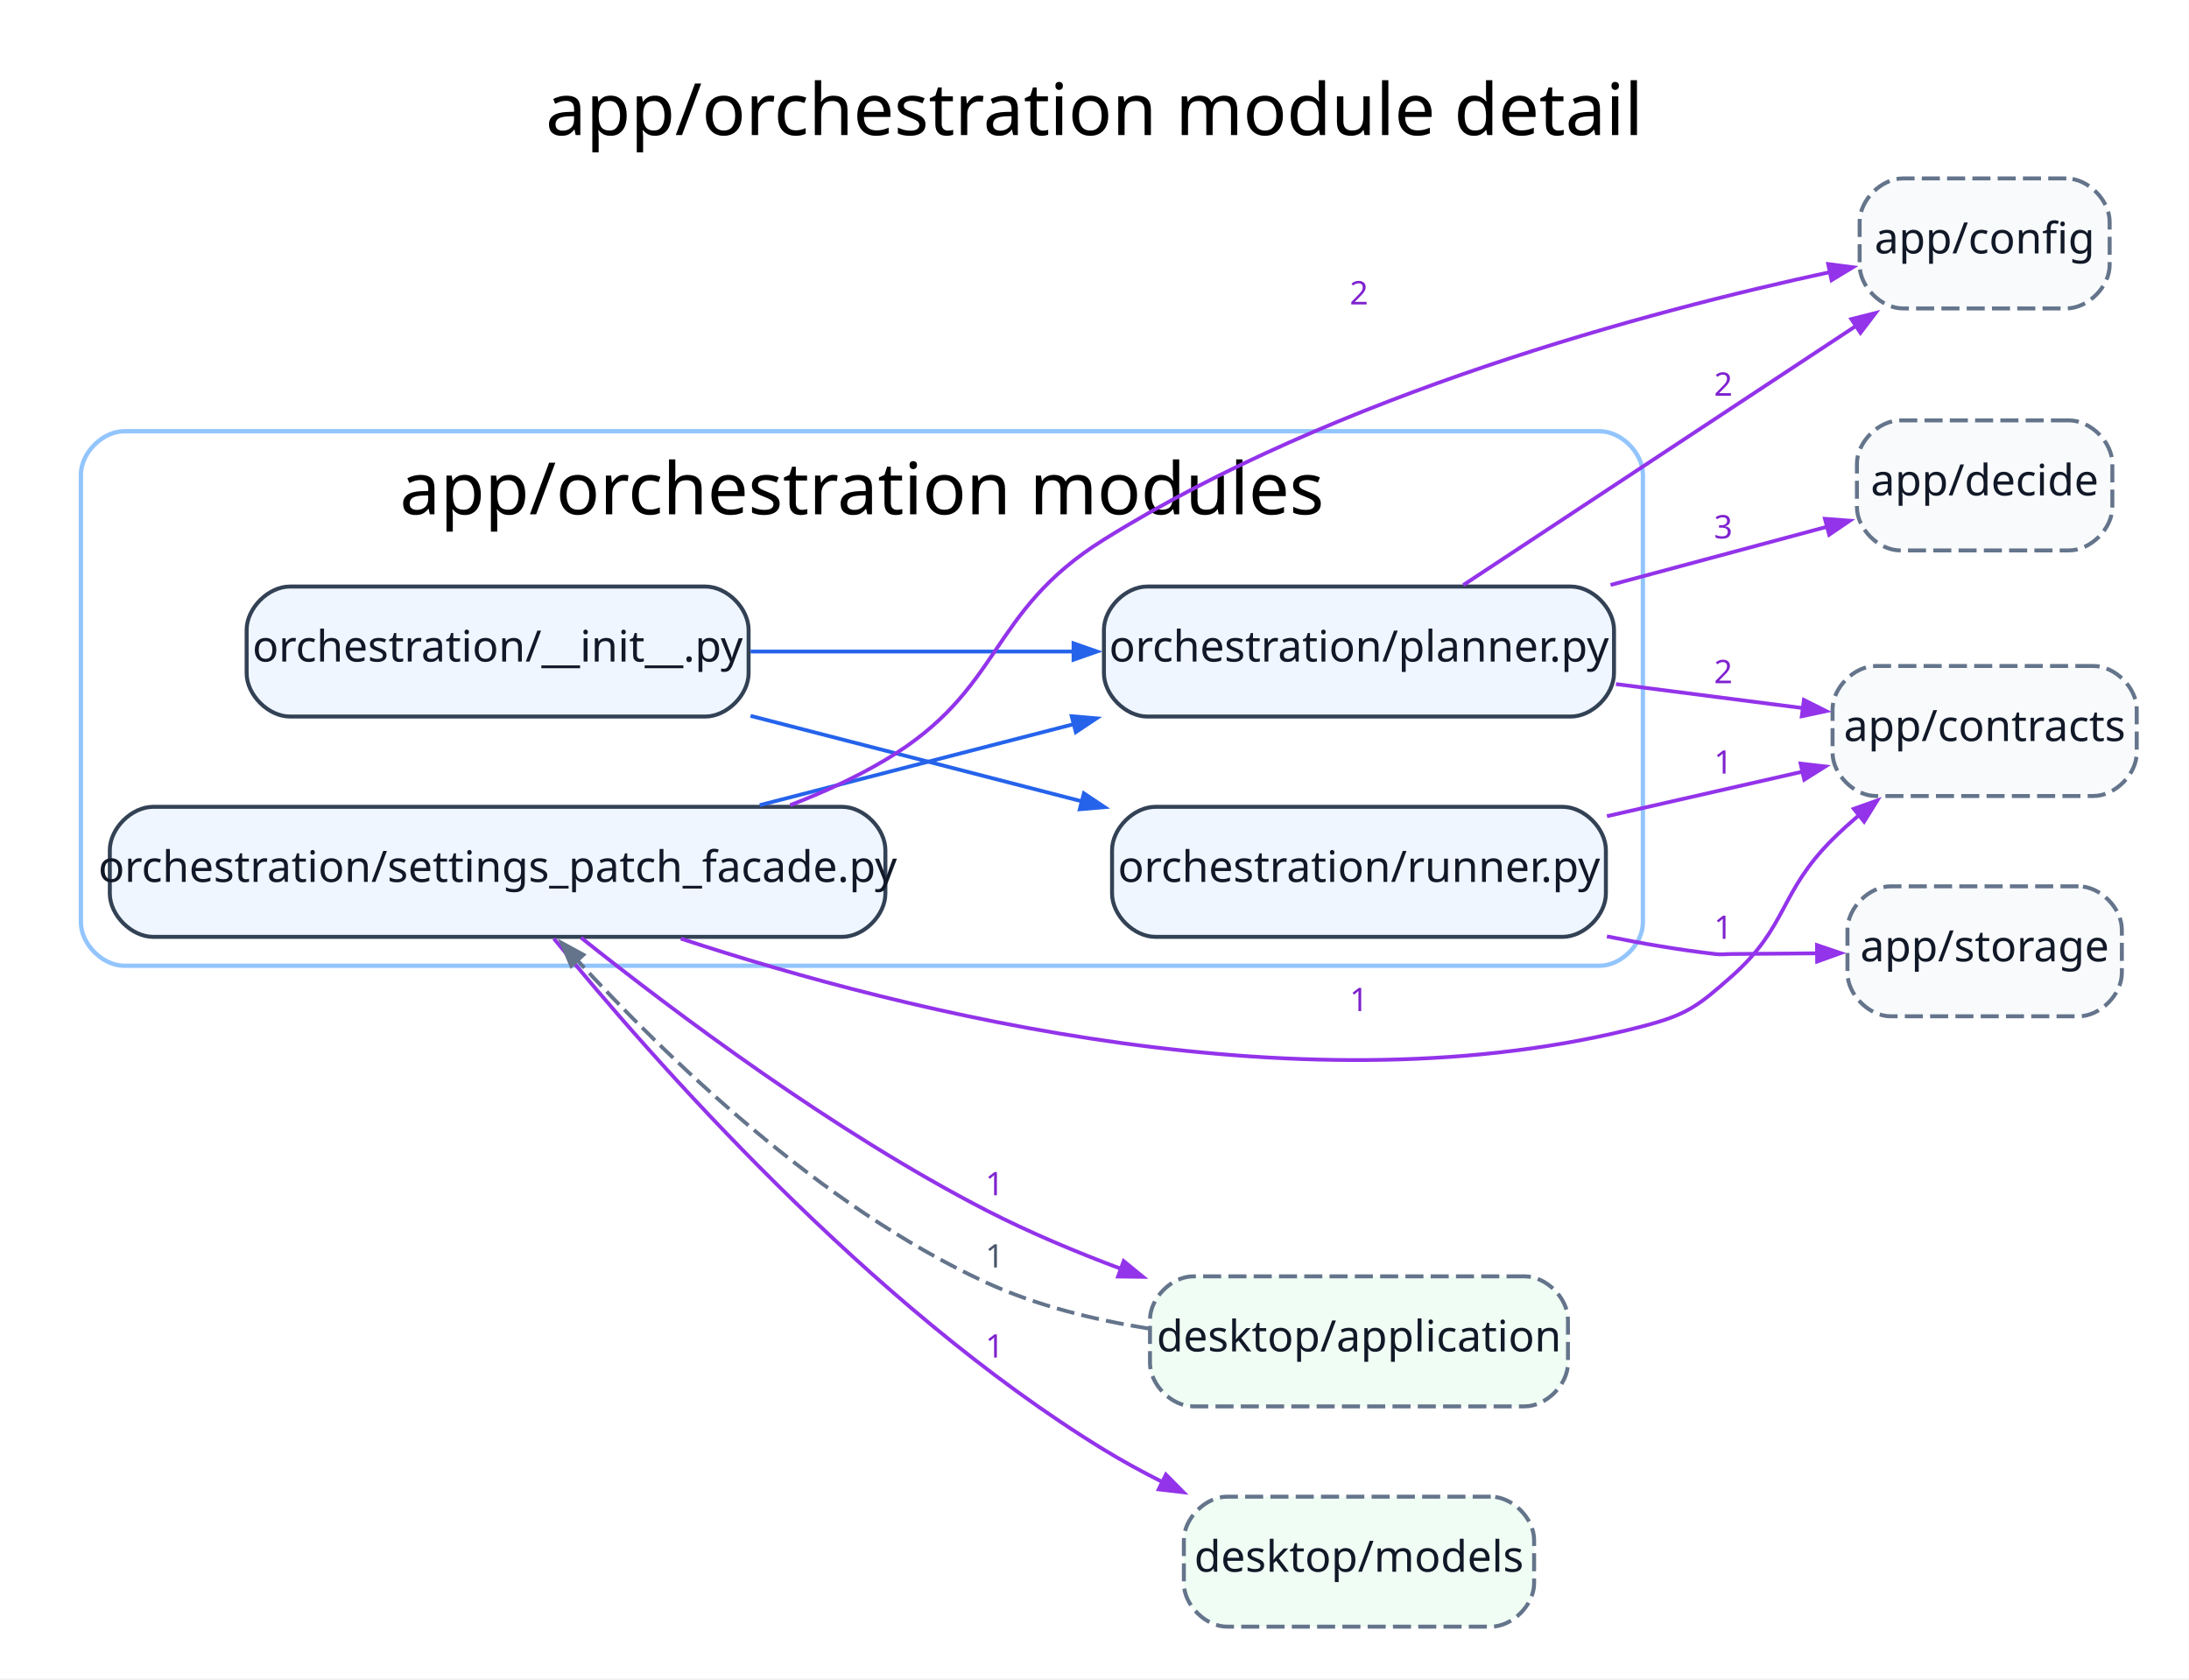
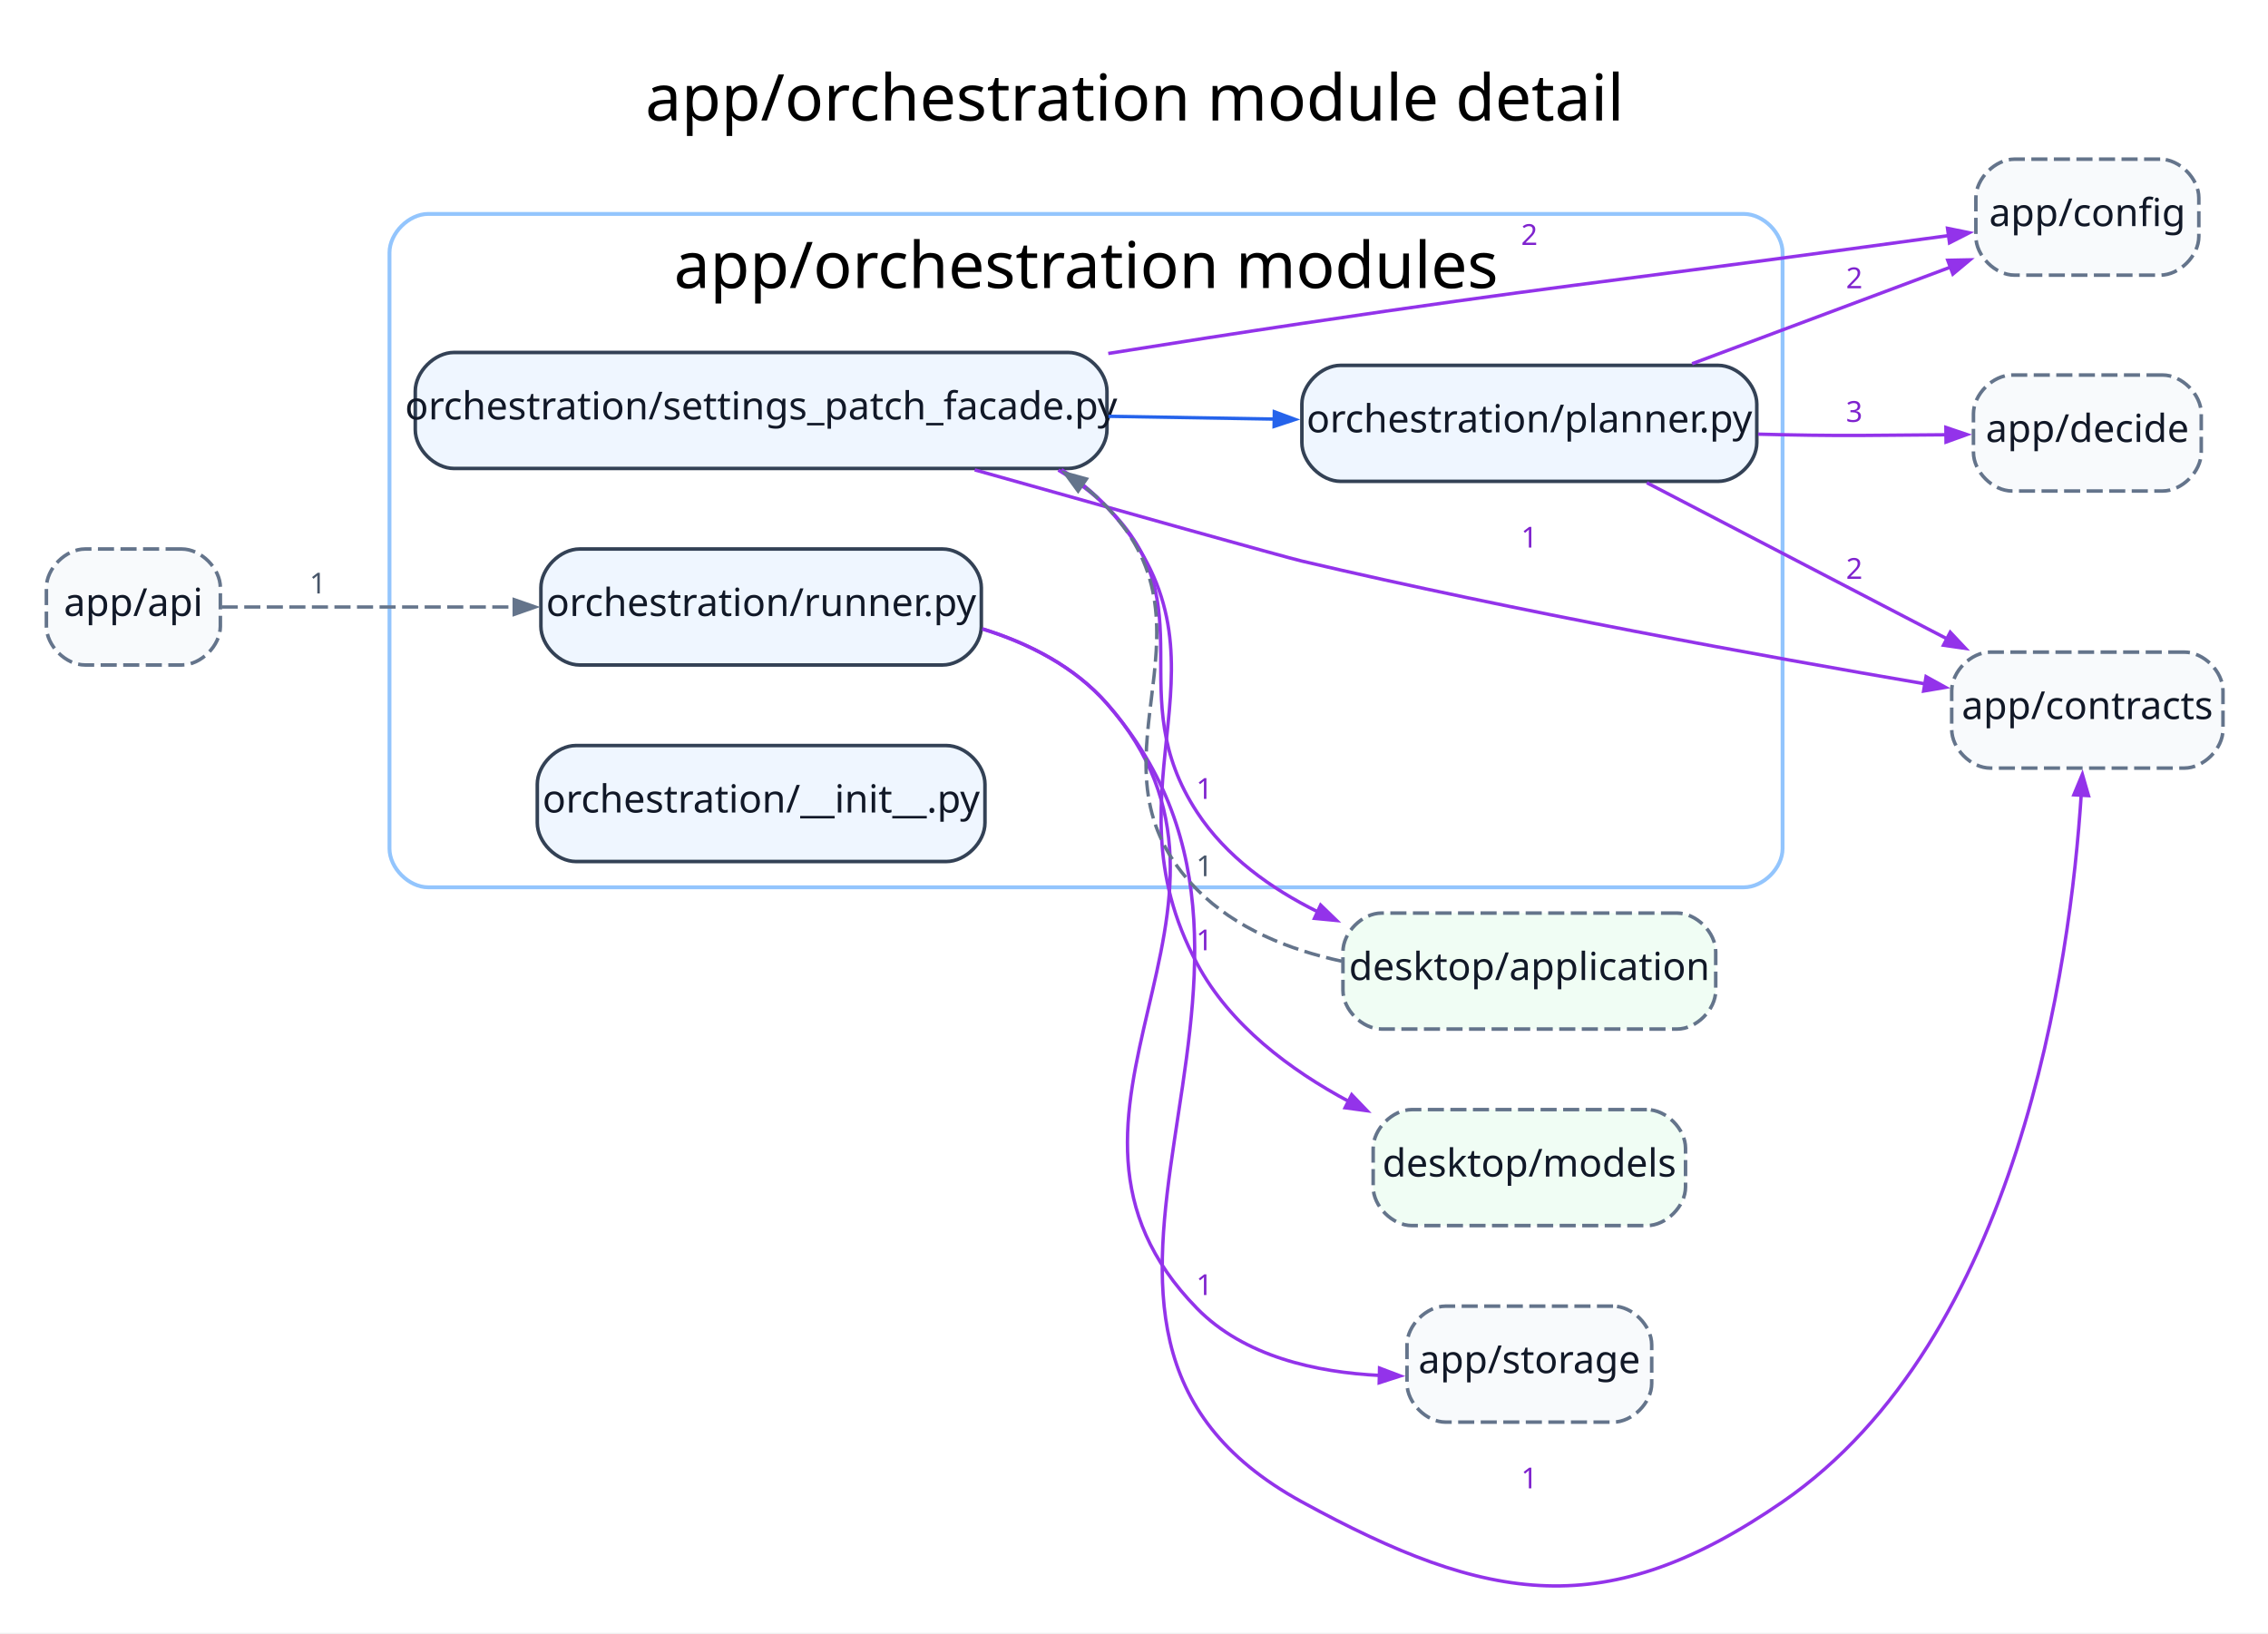
- <svg xmlns="http://www.w3.org/2000/svg" width="606pt" height="465pt" viewBox="0.00 0.00 606.00 465.00">
-   <g id="graph0" class="graph" transform="scale(1 1) rotate(0) translate(14.4 450.4)">
-     <polygon fill="white" stroke="none" points="-14.4,14.4 -14.4,-450.4 591.53,-450.4 591.53,14.4 -14.4,14.4" />
-     <text xml:space="preserve" text-anchor="middle" x="288.57" y="-413" font-family="Segoe UI" font-size="20.00">app/orchestration module detail</text>
+ <svg xmlns="http://www.w3.org/2000/svg" width="704pt" height="507pt" viewBox="0.00 0.00 704.00 507.00">
+   <g id="graph0" class="graph" transform="scale(1 1) rotate(0) translate(14.4 492.38)">
+     <polygon fill="white" stroke="none" points="-14.4,14.4 -14.4,-492.38 690.03,-492.38 690.03,14.4 -14.4,14.4" />
+     <text xml:space="preserve" text-anchor="middle" x="337.82" y="-454.98" font-family="Segoe UI" font-size="20.00">app/orchestration module detail</text>
    <g id="clust1" class="cluster">
-       <path fill="white" stroke="#93c5fd" stroke-width="1.2" d="M20,-183C20,-183 428.42,-183 428.42,-183 434.42,-183 440.42,-189 440.42,-195 440.42,-195 440.42,-319 440.42,-319 440.42,-325 434.42,-331 428.42,-331 428.42,-331 20,-331 20,-331 14,-331 8,-325 8,-319 8,-319 8,-195 8,-195 8,-189 14,-183 20,-183" />
-       <text xml:space="preserve" text-anchor="middle" x="224.21" y="-308" font-family="Segoe UI" font-size="20.00">app/orchestration modules</text>
+       <path fill="white" stroke="#93c5fd" stroke-width="1.2" d="M118.5,-216.98C118.5,-216.98 526.92,-216.98 526.92,-216.98 532.92,-216.98 538.92,-222.98 538.92,-228.98 538.92,-228.98 538.92,-413.98 538.92,-413.98 538.92,-419.98 532.92,-425.98 526.92,-425.98 526.92,-425.98 118.5,-425.98 118.5,-425.98 112.5,-425.98 106.5,-419.98 106.5,-413.98 106.5,-413.98 106.5,-228.98 106.5,-228.98 106.5,-222.98 112.5,-216.98 118.5,-216.98" />
+       <text xml:space="preserve" text-anchor="middle" x="322.71" y="-402.98" font-family="Segoe UI" font-size="20.00">app/orchestration modules</text>
    </g>
    <g id="node1" class="node">
-       <path fill="#eff6ff" stroke="#334155" stroke-width="1.1" d="M180.84,-288C180.84,-288 65.88,-288 65.88,-288 59.88,-288 53.88,-282 53.88,-276 53.88,-276 53.88,-264 53.88,-264 53.88,-258 59.88,-252 65.88,-252 65.88,-252 180.84,-252 180.84,-252 186.84,-252 192.84,-258 192.84,-264 192.84,-264 192.84,-276 192.84,-276 192.84,-282 186.84,-288 180.84,-288" />
-       <text xml:space="preserve" text-anchor="middle" x="123.36" y="-267.23" font-family="Segoe UI" font-size="12.00" fill="#111827">orchestration/__init__.py</text>
+       <path fill="#eff6ff" stroke="#334155" stroke-width="1.1" d="M279.34,-260.98C279.34,-260.98 164.38,-260.98 164.38,-260.98 158.38,-260.98 152.38,-254.98 152.38,-248.98 152.38,-248.98 152.38,-236.98 152.38,-236.98 152.38,-230.98 158.38,-224.98 164.38,-224.98 164.38,-224.98 279.34,-224.98 279.34,-224.98 285.34,-224.98 291.34,-230.98 291.34,-236.98 291.34,-236.98 291.34,-248.98 291.34,-248.98 291.34,-254.98 285.34,-260.98 279.34,-260.98" />
+       <text xml:space="preserve" text-anchor="middle" x="221.86" y="-240.2" font-family="Segoe UI" font-size="12.00" fill="#111827">orchestration/__init__.py</text>
    </g>
    <g id="node2" class="node">
-       <path fill="#eff6ff" stroke="#334155" stroke-width="1.1" d="M420.42,-288C420.42,-288 303.21,-288 303.21,-288 297.21,-288 291.21,-282 291.21,-276 291.21,-276 291.21,-264 291.21,-264 291.21,-258 297.21,-252 303.21,-252 303.21,-252 420.42,-252 420.42,-252 426.42,-252 432.42,-258 432.42,-264 432.42,-264 432.42,-276 432.42,-276 432.42,-282 426.42,-288 420.42,-288" />
-       <text xml:space="preserve" text-anchor="middle" x="361.82" y="-267.23" font-family="Segoe UI" font-size="12.00" fill="#111827">orchestration/planner.py</text>
+       <path fill="#eff6ff" stroke="#334155" stroke-width="1.1" d="M518.92,-378.98C518.92,-378.98 401.71,-378.98 401.71,-378.98 395.71,-378.98 389.71,-372.98 389.71,-366.98 389.71,-366.98 389.71,-354.98 389.71,-354.98 389.71,-348.98 395.71,-342.98 401.71,-342.98 401.71,-342.98 518.92,-342.98 518.92,-342.98 524.92,-342.98 530.92,-348.98 530.92,-354.98 530.92,-354.98 530.92,-366.98 530.92,-366.98 530.92,-372.98 524.92,-378.98 518.92,-378.98" />
+       <text xml:space="preserve" text-anchor="middle" x="460.32" y="-358.2" font-family="Segoe UI" font-size="12.00" fill="#111827">orchestration/planner.py</text>
+     </g>
+     <g id="node6" class="node">
+       <path fill="#f8fafc" stroke="#64748b" stroke-width="1.1" stroke-dasharray="5,2" d="M656.13,-442.98C656.13,-442.98 610.92,-442.98 610.92,-442.98 604.92,-442.98 598.92,-436.98 598.92,-430.98 598.92,-430.98 598.92,-418.98 598.92,-418.98 598.92,-412.98 604.92,-406.98 610.92,-406.98 610.92,-406.98 656.13,-406.98 656.13,-406.98 662.13,-406.98 668.13,-412.98 668.13,-418.98 668.13,-418.98 668.13,-430.98 668.13,-430.98 668.13,-436.98 662.13,-442.98 656.13,-442.98" />
+       <text xml:space="preserve" text-anchor="middle" x="633.53" y="-422.2" font-family="Segoe UI" font-size="12.00" fill="#111827">app/config</text>
+     </g>
+     <g id="edge2" class="edge">
+       <path fill="none" stroke="#9333ea" stroke-width="1.05" d="M510.84,-379.49C536.34,-389.03 567.08,-400.52 591.29,-409.56" />
+       <polygon fill="#9333ea" stroke="#9333ea" stroke-width="1.05" points="590.2,-411.59 597.08,-411.73 591.79,-407.32 590.2,-411.59" />
+       <text xml:space="preserve" text-anchor="middle" x="561.17" y="-402.91" font-family="Segoe UI" font-size="9.00" fill="#7e22ce">2</text>
+     </g>
+     <g id="node7" class="node">
+       <path fill="#f8fafc" stroke="#64748b" stroke-width="1.1" stroke-dasharray="5,2" d="M663.63,-289.98C663.63,-289.98 603.42,-289.98 603.42,-289.98 597.42,-289.98 591.42,-283.98 591.42,-277.98 591.42,-277.98 591.42,-265.98 591.42,-265.98 591.42,-259.98 597.42,-253.98 603.42,-253.98 603.42,-253.98 663.63,-253.98 663.63,-253.98 669.63,-253.98 675.63,-259.98 675.63,-265.98 675.63,-265.98 675.63,-277.98 675.63,-277.98 675.63,-283.98 669.63,-289.98 663.63,-289.98" />
+       <text xml:space="preserve" text-anchor="middle" x="633.53" y="-269.2" font-family="Segoe UI" font-size="12.00" fill="#111827">app/contracts</text>
+     </g>
+     <g id="edge3" class="edge">
+       <path fill="none" stroke="#9333ea" stroke-width="1.05" d="M496.79,-342.54C523.88,-328.46 561.31,-309 590,-294.08" />
+       <polygon fill="#9333ea" stroke="#9333ea" stroke-width="1.05" points="590.97,-296.15 595.69,-291.13 588.87,-292.11 590.97,-296.15" />
+       <text xml:space="preserve" text-anchor="middle" x="561.17" y="-312.71" font-family="Segoe UI" font-size="9.00" fill="#7e22ce">2</text>
+     </g>
+     <g id="node8" class="node">
+       <path fill="#f8fafc" stroke="#64748b" stroke-width="1.1" stroke-dasharray="5,2" d="M656.88,-375.98C656.88,-375.98 610.17,-375.98 610.17,-375.98 604.17,-375.98 598.17,-369.98 598.17,-363.98 598.17,-363.98 598.17,-351.98 598.17,-351.98 598.17,-345.98 604.17,-339.98 610.17,-339.98 610.17,-339.98 656.88,-339.98 656.88,-339.98 662.88,-339.98 668.88,-345.98 668.88,-351.98 668.88,-351.98 668.88,-363.98 668.88,-363.98 668.88,-369.98 662.88,-375.98 656.88,-375.98" />
+       <text xml:space="preserve" text-anchor="middle" x="633.53" y="-355.2" font-family="Segoe UI" font-size="12.00" fill="#111827">app/decide</text>
+     </g>
+     <g id="edge4" class="edge">
+       <path fill="none" stroke="#9333ea" stroke-width="1.05" d="M531.33,-357.63C542.08,-357.34 553.04,-357.17 563.42,-357.23 571.96,-357.28 581.1,-357.35 589.84,-357.44" />
+       <polygon fill="#9333ea" stroke="#9333ea" stroke-width="1.05" points="589.61,-359.72 596.14,-357.51 589.66,-355.17 589.61,-359.72" />
+       <text xml:space="preserve" text-anchor="middle" x="561.17" y="-361.43" font-family="Segoe UI" font-size="9.00" fill="#7e22ce">3</text>
+     </g>
+     <g id="node3" class="node">
+       <path fill="#eff6ff" stroke="#334155" stroke-width="1.1" d="M278.21,-321.98C278.21,-321.98 165.5,-321.98 165.5,-321.98 159.5,-321.98 153.5,-315.98 153.5,-309.98 153.5,-309.98 153.5,-297.98 153.5,-297.98 153.5,-291.98 159.5,-285.98 165.5,-285.98 165.5,-285.98 278.21,-285.98 278.21,-285.98 284.21,-285.98 290.21,-291.98 290.21,-297.98 290.21,-297.98 290.21,-309.98 290.21,-309.98 290.21,-315.98 284.21,-321.98 278.21,-321.98" />
+       <text xml:space="preserve" text-anchor="middle" x="221.86" y="-301.2" font-family="Segoe UI" font-size="12.00" fill="#111827">orchestration/runner.py</text>
+     </g>
+     <g id="edge5" class="edge">
+       <path fill="none" stroke="#9333ea" stroke-width="1.05" d="M290.49,-297.23C305.11,-292.7 319.17,-285.46 329.21,-273.98 403.82,-188.65 290.27,-80.63 389.71,-26.23 447.89,5.6 484.32,11.4 538.92,-26.23 612.43,-76.89 628.25,-193.54 631.63,-245.81" />
+       <polygon fill="#9333ea" stroke="#9333ea" stroke-width="1.05" points="629.34,-245.68 631.98,-252.04 633.88,-245.42 629.34,-245.68" />
+       <text xml:space="preserve" text-anchor="middle" x="460.32" y="-30.43" font-family="Segoe UI" font-size="9.00" fill="#7e22ce">1</text>
+     </g>
+     <g id="node9" class="node">
+       <path fill="#f8fafc" stroke="#64748b" stroke-width="1.1" stroke-dasharray="5,2" d="M486.3,-86.98C486.3,-86.98 434.34,-86.98 434.34,-86.98 428.34,-86.98 422.34,-80.98 422.34,-74.98 422.34,-74.98 422.34,-62.98 422.34,-62.98 422.34,-56.98 428.34,-50.98 434.34,-50.98 434.34,-50.98 486.3,-50.98 486.3,-50.98 492.3,-50.98 498.3,-56.98 498.3,-62.98 498.3,-62.98 498.3,-74.98 498.3,-74.98 498.3,-80.98 492.3,-86.98 486.3,-86.98" />
+       <text xml:space="preserve" text-anchor="middle" x="460.32" y="-66.2" font-family="Segoe UI" font-size="12.00" fill="#111827">app/storage</text>
+     </g>
+     <g id="edge6" class="edge">
+       <path fill="none" stroke="#9333ea" stroke-width="1.05" d="M290.71,-297.1C305.23,-292.57 319.19,-285.35 329.21,-273.98 384.96,-210.66 298.13,-146.46 357.21,-86.23 371.77,-71.39 394.01,-66.43 414.02,-65.46" />
+       <polygon fill="#9333ea" stroke="#9333ea" stroke-width="1.05" points="413.82,-67.75 420.26,-65.31 413.71,-63.2 413.82,-67.75" />
+       <text xml:space="preserve" text-anchor="middle" x="359.46" y="-90.43" font-family="Segoe UI" font-size="9.00" fill="#7e22ce">1</text>
+     </g>
+     <g id="node4" class="node">
+       <path fill="#eff6ff" stroke="#334155" stroke-width="1.1" d="M317.21,-382.98C317.21,-382.98 126.5,-382.98 126.5,-382.98 120.5,-382.98 114.5,-376.98 114.5,-370.98 114.5,-370.98 114.5,-358.98 114.5,-358.98 114.5,-352.98 120.5,-346.98 126.5,-346.98 126.5,-346.98 317.21,-346.98 317.21,-346.98 323.21,-346.98 329.21,-352.98 329.21,-358.98 329.21,-358.98 329.21,-370.98 329.21,-370.98 329.21,-376.98 323.21,-382.98 317.21,-382.98" />
+       <text xml:space="preserve" text-anchor="middle" x="221.86" y="-362.2" font-family="Segoe UI" font-size="12.00" fill="#111827">orchestration/settings_patch_facade.py</text>
    </g>
    <g id="edge1" class="edge">
-       <path fill="none" stroke="#2563eb" stroke-width="1.05" d="M193.38,-270C221.42,-270 253.95,-270 282.84,-270" />
-       <polygon fill="#2563eb" stroke="#2563eb" stroke-width="1.05" points="282.79,-272.28 289.29,-270 282.79,-267.73 282.79,-272.28" />
+       <path fill="none" stroke="#2563eb" stroke-width="1.05" d="M329.67,-363.17C347.02,-362.88 364.71,-362.58 381.21,-362.3" />
+       <polygon fill="#2563eb" stroke="#2563eb" stroke-width="1.05" points="381.16,-364.58 387.62,-362.19 381.09,-360.03 381.16,-364.58" />
    </g>
-     <g id="node3" class="node">
-       <path fill="#eff6ff" stroke="#334155" stroke-width="1.1" d="M418.17,-227C418.17,-227 305.46,-227 305.46,-227 299.46,-227 293.46,-221 293.46,-215 293.46,-215 293.46,-203 293.46,-203 293.46,-197 299.46,-191 305.46,-191 305.46,-191 418.17,-191 418.17,-191 424.17,-191 430.17,-197 430.17,-203 430.17,-203 430.17,-215 430.17,-215 430.17,-221 424.17,-227 418.17,-227" />
-       <text xml:space="preserve" text-anchor="middle" x="361.82" y="-206.22" font-family="Segoe UI" font-size="12.00" fill="#111827">orchestration/runner.py</text>
+     <g id="edge7" class="edge">
+       <path fill="none" stroke="#9333ea" stroke-width="1.05" d="M329.61,-382.67C349.57,-385.86 370.26,-389.08 389.71,-391.98 464.78,-403.15 483.72,-404.76 558.92,-414.98 569.2,-416.38 580.3,-417.88 590.67,-419.29" />
+       <polygon fill="#9333ea" stroke="#9333ea" stroke-width="1.05" points="590.12,-421.51 596.87,-420.14 590.74,-417.01 590.12,-421.51" />
+       <text xml:space="preserve" text-anchor="middle" x="460.32" y="-416.35" font-family="Segoe UI" font-size="9.00" fill="#7e22ce">2</text>
    </g>
-     <g id="edge2" class="edge">
-       <path fill="none" stroke="#2563eb" stroke-width="1.05" d="M193.38,-252.19C222.17,-244.77 255.68,-236.12 285.13,-228.52" />
-       <polygon fill="#2563eb" stroke="#2563eb" stroke-width="1.05" points="285.66,-230.74 291.39,-226.91 284.52,-226.33 285.66,-230.74" />
+     <g id="edge8" class="edge">
+       <path fill="none" stroke="#9333ea" stroke-width="1.05" d="M288.16,-346.54C332.66,-334 384.46,-319.46 389.71,-318.23 456.19,-302.61 533.85,-288.54 583.1,-280.13" />
+       <polygon fill="#9333ea" stroke="#9333ea" stroke-width="1.05" points="583.46,-282.37 589.49,-279.04 582.7,-277.89 583.46,-282.37" />
+       <text xml:space="preserve" text-anchor="middle" x="460.32" y="-322.43" font-family="Segoe UI" font-size="9.00" fill="#7e22ce">1</text>
+     </g>
+     <g id="node10" class="node">
+       <path fill="#f0fdf4" stroke="#64748b" stroke-width="1.1" stroke-dasharray="5,2" d="M506.17,-208.98C506.17,-208.98 414.46,-208.98 414.46,-208.98 408.46,-208.98 402.46,-202.98 402.46,-196.98 402.46,-196.98 402.46,-184.98 402.46,-184.98 402.46,-178.98 408.46,-172.98 414.46,-172.98 414.46,-172.98 506.17,-172.98 506.17,-172.98 512.17,-172.98 518.17,-178.98 518.17,-184.98 518.17,-184.98 518.17,-196.98 518.17,-196.98 518.17,-202.98 512.17,-208.98 506.17,-208.98" />
+       <text xml:space="preserve" text-anchor="middle" x="460.32" y="-188.2" font-family="Segoe UI" font-size="12.00" fill="#111827">desktop/application</text>
+     </g>
+     <g id="edge9" class="edge">
+       <path fill="none" stroke="#9333ea" stroke-width="1.05" d="M314.11,-346.47C319.6,-343.23 324.71,-339.43 329.21,-334.98 360.45,-304.12 333.14,-276.95 357.21,-240.23 366.16,-226.58 380.02,-216.6 394.68,-209.36" />
+       <polygon fill="#9333ea" stroke="#9333ea" stroke-width="1.05" points="395.53,-211.47 400.48,-206.68 393.62,-207.34 395.53,-211.47" />
+       <text xml:space="preserve" text-anchor="middle" x="359.46" y="-244.43" font-family="Segoe UI" font-size="9.00" fill="#7e22ce">1</text>
+     </g>
+     <g id="node11" class="node">
+       <path fill="#f0fdf4" stroke="#64748b" stroke-width="1.1" stroke-dasharray="5,2" d="M496.8,-147.98C496.8,-147.98 423.84,-147.98 423.84,-147.98 417.84,-147.98 411.84,-141.98 411.84,-135.98 411.84,-135.98 411.84,-123.98 411.84,-123.98 411.84,-117.98 417.84,-111.98 423.84,-111.98 423.84,-111.98 496.8,-111.98 496.8,-111.98 502.8,-111.98 508.8,-117.98 508.8,-123.98 508.8,-123.98 508.8,-135.98 508.8,-135.98 508.8,-141.98 502.8,-147.98 496.8,-147.98" />
+       <text xml:space="preserve" text-anchor="middle" x="460.32" y="-127.2" font-family="Segoe UI" font-size="12.00" fill="#111827">desktop/models</text>
+     </g>
+     <g id="edge10" class="edge">
+       <path fill="none" stroke="#9333ea" stroke-width="1.05" d="M315.08,-346.63C320.26,-343.34 325.05,-339.49 329.21,-334.98 372.77,-287.79 326.87,-249.83 357.21,-193.23 367.39,-174.24 385.98,-160.28 404.54,-150.38" />
+       <polygon fill="#9333ea" stroke="#9333ea" stroke-width="1.05" points="405.18,-152.6 409.94,-147.63 403.12,-148.55 405.18,-152.6" />
+       <text xml:space="preserve" text-anchor="middle" x="359.46" y="-197.43" font-family="Segoe UI" font-size="9.00" fill="#7e22ce">1</text>
    </g>
    <g id="node5" class="node">
-       <path fill="#f8fafc" stroke="#64748b" stroke-width="1.1" stroke-dasharray="5,2" d="M557.63,-401C557.63,-401 512.42,-401 512.42,-401 506.42,-401 500.42,-395 500.42,-389 500.42,-389 500.42,-377 500.42,-377 500.42,-371 506.42,-365 512.42,-365 512.42,-365 557.63,-365 557.63,-365 563.63,-365 569.63,-371 569.63,-377 569.63,-377 569.63,-389 569.63,-389 569.63,-395 563.63,-401 557.63,-401" />
-       <text xml:space="preserve" text-anchor="middle" x="535.03" y="-380.23" font-family="Segoe UI" font-size="12.00" fill="#111827">app/config</text>
-     </g>
-     <g id="edge4" class="edge">
-       <path fill="none" stroke="#9333ea" stroke-width="1.05" d="M390.7,-288.41C420.43,-308.02 467.53,-339.11 499.55,-360.25" />
-       <polygon fill="#9333ea" stroke="#9333ea" stroke-width="1.05" points="498.14,-362.04 504.82,-363.73 500.65,-358.25 498.14,-362.04" />
-       <text xml:space="preserve" text-anchor="middle" x="462.67" y="-340.82" font-family="Segoe UI" font-size="9.00" fill="#7e22ce">2</text>
-     </g>
-     <g id="node6" class="node">
-       <path fill="#f8fafc" stroke="#64748b" stroke-width="1.1" stroke-dasharray="5,2" d="M565.13,-266C565.13,-266 504.92,-266 504.92,-266 498.92,-266 492.92,-260 492.92,-254 492.92,-254 492.92,-242 492.92,-242 492.92,-236 498.92,-230 504.92,-230 504.92,-230 565.13,-230 565.13,-230 571.13,-230 577.13,-236 577.13,-242 577.13,-242 577.13,-254 577.13,-254 577.13,-260 571.13,-266 565.13,-266" />
-       <text xml:space="preserve" text-anchor="middle" x="535.03" y="-245.22" font-family="Segoe UI" font-size="12.00" fill="#111827">app/contracts</text>
-     </g>
-     <g id="edge5" class="edge">
-       <path fill="none" stroke="#9333ea" stroke-width="1.05" d="M432.95,-260.99C450.41,-258.74 468.75,-256.39 484.95,-254.31" />
-       <polygon fill="#9333ea" stroke="#9333ea" stroke-width="1.05" points="484.99,-256.6 491.14,-253.51 484.41,-252.08 484.99,-256.6" />
-       <text xml:space="preserve" text-anchor="middle" x="462.67" y="-261.23" font-family="Segoe UI" font-size="9.00" fill="#7e22ce">2</text>
-     </g>
-     <g id="node7" class="node">
-       <path fill="#f8fafc" stroke="#64748b" stroke-width="1.1" stroke-dasharray="5,2" d="M558.38,-334C558.38,-334 511.67,-334 511.67,-334 505.67,-334 499.67,-328 499.67,-322 499.67,-322 499.67,-310 499.67,-310 499.67,-304 505.67,-298 511.67,-298 511.67,-298 558.38,-298 558.38,-298 564.38,-298 570.38,-304 570.38,-310 570.38,-310 570.38,-322 570.38,-322 570.38,-328 564.38,-334 558.38,-334" />
-       <text xml:space="preserve" text-anchor="middle" x="535.03" y="-313.23" font-family="Segoe UI" font-size="12.00" fill="#111827">app/decide</text>
-     </g>
-     <g id="edge6" class="edge">
-       <path fill="none" stroke="#9333ea" stroke-width="1.05" d="M431.47,-288.44C451.82,-293.91 473.5,-299.74 491.66,-304.62" />
-       <polygon fill="#9333ea" stroke="#9333ea" stroke-width="1.05" points="490.81,-306.75 497.68,-306.23 491.99,-302.35 490.81,-306.75" />
-       <text xml:space="preserve" text-anchor="middle" x="462.67" y="-301.32" font-family="Segoe UI" font-size="9.00" fill="#7e22ce">3</text>
-     </g>
-     <g id="edge7" class="edge">
-       <path fill="none" stroke="#9333ea" stroke-width="1.05" d="M430.48,-224.41C448.64,-228.55 467.92,-232.94 484.86,-236.8" />
-       <polygon fill="#9333ea" stroke="#9333ea" stroke-width="1.05" points="484.08,-238.96 490.92,-238.18 485.09,-234.52 484.08,-238.96" />
-       <text xml:space="preserve" text-anchor="middle" x="462.67" y="-236.19" font-family="Segoe UI" font-size="9.00" fill="#7e22ce">1</text>
-     </g>
-     <g id="node8" class="node">
-       <path fill="#f8fafc" stroke="#64748b" stroke-width="1.1" stroke-dasharray="5,2" d="M561.01,-205C561.01,-205 509.05,-205 509.05,-205 503.05,-205 497.05,-199 497.05,-193 497.05,-193 497.05,-181 497.05,-181 497.05,-175 503.05,-169 509.05,-169 509.05,-169 561.01,-169 561.01,-169 567.01,-169 573.01,-175 573.01,-181 573.01,-181 573.01,-193 573.01,-193 573.01,-199 567.01,-205 561.01,-205" />
-       <text xml:space="preserve" text-anchor="middle" x="535.03" y="-184.22" font-family="Segoe UI" font-size="12.00" fill="#111827">app/storage</text>
-     </g>
-     <g id="edge8" class="edge">
-       <path fill="none" stroke="#9333ea" stroke-width="1.05" d="M430.46,-191.13C440.44,-189.11 450.65,-187.37 460.42,-186.25 462.41,-186.02 462.92,-186.24 464.92,-186.25 472.66,-186.29 480.88,-186.36 488.86,-186.44" />
-       <polygon fill="#9333ea" stroke="#9333ea" stroke-width="1.05" points="488.61,-188.71 495.14,-186.5 488.66,-184.16 488.61,-188.71" />
-       <text xml:space="preserve" text-anchor="middle" x="462.67" y="-190.45" font-family="Segoe UI" font-size="9.00" fill="#7e22ce">1</text>
-     </g>
-     <g id="node4" class="node">
-       <path fill="#eff6ff" stroke="#334155" stroke-width="1.1" d="M218.71,-227C218.71,-227 28,-227 28,-227 22,-227 16,-221 16,-215 16,-215 16,-203 16,-203 16,-197 22,-191 28,-191 28,-191 218.71,-191 218.71,-191 224.71,-191 230.71,-197 230.71,-203 230.71,-203 230.71,-215 230.71,-215 230.71,-221 224.71,-227 218.71,-227" />
-       <text xml:space="preserve" text-anchor="middle" x="123.36" y="-206.22" font-family="Segoe UI" font-size="12.00" fill="#111827">orchestration/settings_patch_facade.py</text>
-     </g>
-     <g id="edge3" class="edge">
-       <path fill="none" stroke="#2563eb" stroke-width="1.05" d="M195.94,-227.47C223.4,-234.55 254.86,-242.67 282.88,-249.9" />
-       <polygon fill="#2563eb" stroke="#2563eb" stroke-width="1.05" points="282.29,-252.09 289.15,-251.51 283.43,-247.69 282.29,-252.09" />
-     </g>
-     <g id="edge9" class="edge">
-       <path fill="none" stroke="#9333ea" stroke-width="1.05" d="M204.35,-227.47C213.53,-230.99 222.53,-235.13 230.71,-240 263.53,-259.52 258.81,-280.79 291.21,-301 355.54,-341.12 441.8,-364.16 492.3,-375.08" />
-       <polygon fill="#9333ea" stroke="#9333ea" stroke-width="1.05" points="491.71,-377.28 498.54,-376.4 492.65,-372.83 491.71,-377.28" />
-       <text xml:space="preserve" text-anchor="middle" x="361.82" y="-366.11" font-family="Segoe UI" font-size="9.00" fill="#7e22ce">2</text>
-     </g>
-     <g id="edge10" class="edge">
-       <path fill="none" stroke="#9333ea" stroke-width="1.05" d="M174.08,-190.52C236.95,-169.82 348.14,-142.13 440.42,-166.25 452.5,-169.41 455.56,-171.73 464.92,-180 480.64,-193.89 478.05,-203.2 492.92,-218 495.24,-220.31 497.76,-222.59 500.36,-224.78" />
-       <polygon fill="#9333ea" stroke="#9333ea" stroke-width="1.05" points="498.81,-226.45 505.3,-228.76 501.66,-222.91 498.81,-226.45" />
-       <text xml:space="preserve" text-anchor="middle" x="361.82" y="-170.45" font-family="Segoe UI" font-size="9.00" fill="#7e22ce">1</text>
-     </g>
-     <g id="node9" class="node">
-       <path fill="#f0fdf4" stroke="#64748b" stroke-width="1.1" stroke-dasharray="5,2" d="M407.67,-97C407.67,-97 315.96,-97 315.96,-97 309.96,-97 303.96,-91 303.96,-85 303.96,-85 303.96,-73 303.96,-73 303.96,-67 309.96,-61 315.96,-61 315.96,-61 407.67,-61 407.67,-61 413.67,-61 419.67,-67 419.67,-73 419.67,-73 419.67,-85 419.67,-85 419.67,-91 413.67,-97 407.67,-97" />
-       <text xml:space="preserve" text-anchor="middle" x="361.82" y="-76.22" font-family="Segoe UI" font-size="12.00" fill="#111827">desktop/application</text>
+       <path fill="#f8fafc" stroke="#64748b" stroke-width="1.1" stroke-dasharray="5,2" d="M42,-321.98C42,-321.98 12,-321.98 12,-321.98 6,-321.98 0,-315.98 0,-309.98 0,-309.98 0,-297.98 0,-297.98 0,-291.98 6,-285.98 12,-285.98 12,-285.98 42,-285.98 42,-285.98 48,-285.98 54,-291.98 54,-297.98 54,-297.98 54,-309.98 54,-309.98 54,-315.98 48,-321.98 42,-321.98" />
+       <text xml:space="preserve" text-anchor="middle" x="27" y="-301.2" font-family="Segoe UI" font-size="12.00" fill="#111827">app/api</text>
    </g>
    <g id="edge11" class="edge">
-       <path fill="none" stroke="#9333ea" stroke-width="1.05" d="M146.47,-190.77C172.17,-170.26 216.47,-136.98 258.71,-115.25 270.46,-109.21 283.44,-103.75 296.1,-99.02" />
-       <polygon fill="#9333ea" stroke="#9333ea" stroke-width="1.05" points="296.68,-101.22 302.01,-96.86 295.12,-96.95 296.68,-101.22" />
-       <text xml:space="preserve" text-anchor="middle" x="260.96" y="-119.45" font-family="Segoe UI" font-size="9.00" fill="#7e22ce">1</text>
-     </g>
-     <g id="node10" class="node">
-       <path fill="#f0fdf4" stroke="#64748b" stroke-width="1.1" stroke-dasharray="5,2" d="M398.3,-36C398.3,-36 325.34,-36 325.34,-36 319.34,-36 313.34,-30 313.34,-24 313.34,-24 313.34,-12 313.34,-12 313.34,-6 319.34,0 325.34,0 325.34,0 398.3,0 398.3,0 404.3,0 410.3,-6 410.3,-12 410.3,-12 410.3,-24 410.3,-24 410.3,-30 404.3,-36 398.3,-36" />
-       <text xml:space="preserve" text-anchor="middle" x="361.82" y="-15.22" font-family="Segoe UI" font-size="12.00" fill="#111827">desktop/models</text>
+       <path fill="none" stroke="#64748b" stroke-width="1.05" stroke-dasharray="5,2" d="M54.41,-303.98C77.81,-303.98 113.13,-303.98 145.23,-303.98" />
+       <polygon fill="#64748b" stroke="#64748b" stroke-width="1.05" points="145.22,-306.25 151.72,-303.98 145.22,-301.7 145.22,-306.25" />
+       <text xml:space="preserve" text-anchor="middle" x="84.25" y="-308.18" font-family="Segoe UI" font-size="9.00" fill="#475569">1</text>
    </g>
    <g id="edge12" class="edge">
-       <path fill="none" stroke="#9333ea" stroke-width="1.05" d="M138.94,-190.52C165.76,-157.66 226.17,-88.81 291.21,-49 296.37,-45.84 301.9,-42.83 307.51,-40" />
-       <polygon fill="#9333ea" stroke="#9333ea" stroke-width="1.05" points="308.37,-42.11 313.21,-37.22 306.37,-38.02 308.37,-42.11" />
-       <text xml:space="preserve" text-anchor="middle" x="260.96" y="-74.51" font-family="Segoe UI" font-size="9.00" fill="#7e22ce">1</text>
-     </g>
-     <g id="edge13" class="edge">
-       <path fill="none" stroke="#64748b" stroke-width="1.05" stroke-dasharray="5,2" d="M303.57,-82.55C288.49,-84.96 272.58,-88.89 258.71,-95.25 212.48,-116.46 169.58,-158.16 145.22,-184.75" />
-       <polygon fill="#64748b" stroke="#64748b" stroke-width="1.05" points="143.75,-182.98 141.08,-189.33 147.12,-186.03 143.75,-182.98" />
-       <text xml:space="preserve" text-anchor="middle" x="260.96" y="-99.45" font-family="Segoe UI" font-size="9.00" fill="#475569">1</text>
+       <path fill="none" stroke="#64748b" stroke-width="1.05" stroke-dasharray="5,2" d="M402.1,-194.03C385.71,-197.59 369.09,-204.22 357.21,-216.23 319.08,-254.78 366.71,-295.81 329.21,-334.98 326.82,-337.47 324.24,-339.77 321.51,-341.87" />
+       <polygon fill="#64748b" stroke="#64748b" stroke-width="1.05" points="320.25,-339.98 316.19,-345.55 322.83,-343.72 320.25,-339.98" />
+       <text xml:space="preserve" text-anchor="middle" x="359.46" y="-220.43" font-family="Segoe UI" font-size="9.00" fill="#475569">1</text>
    </g>
  </g>
</svg>
